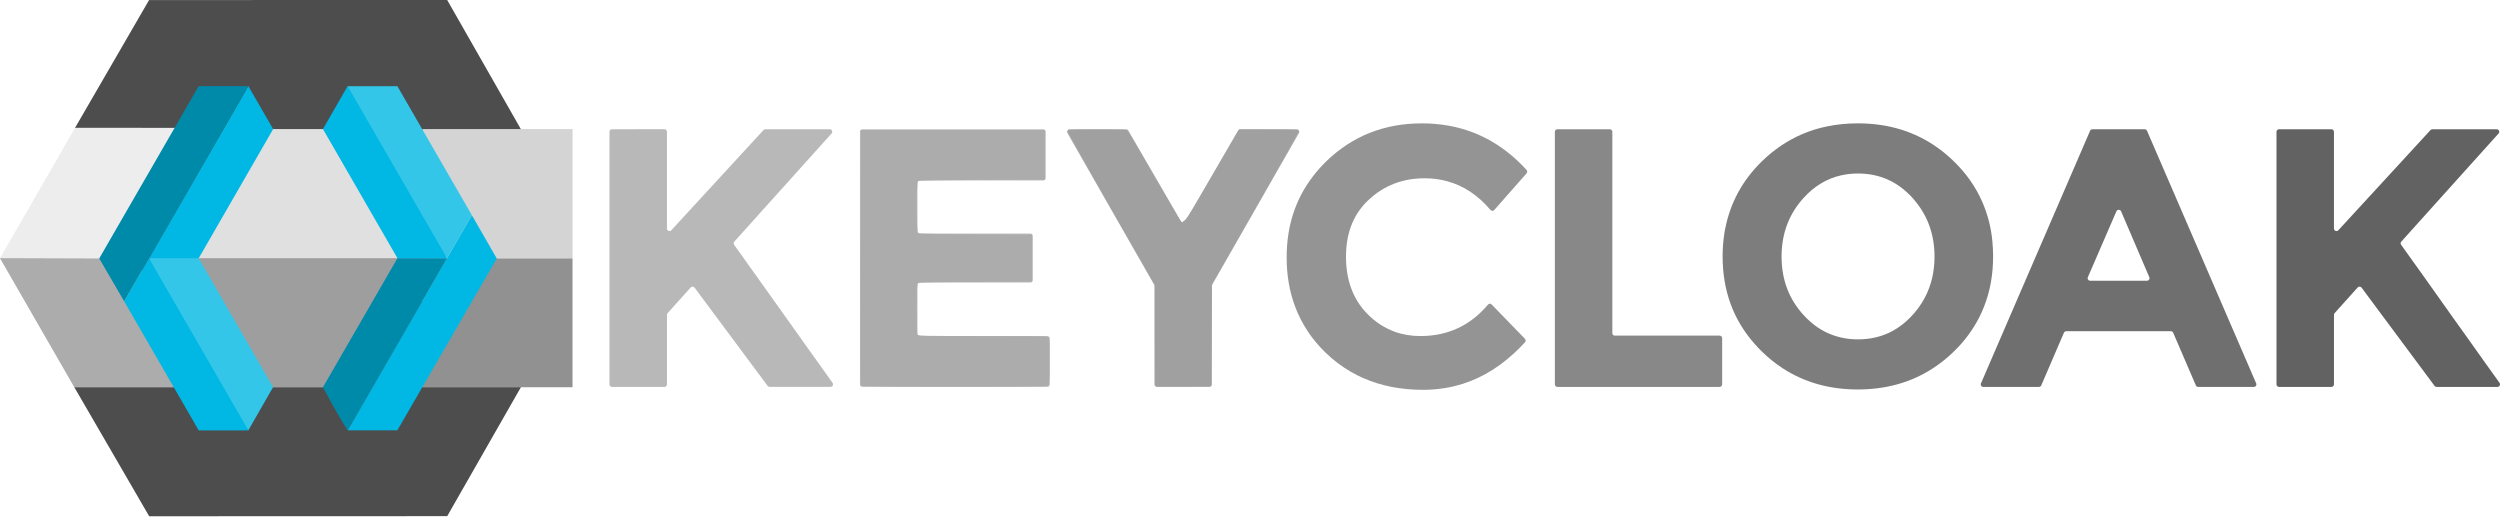
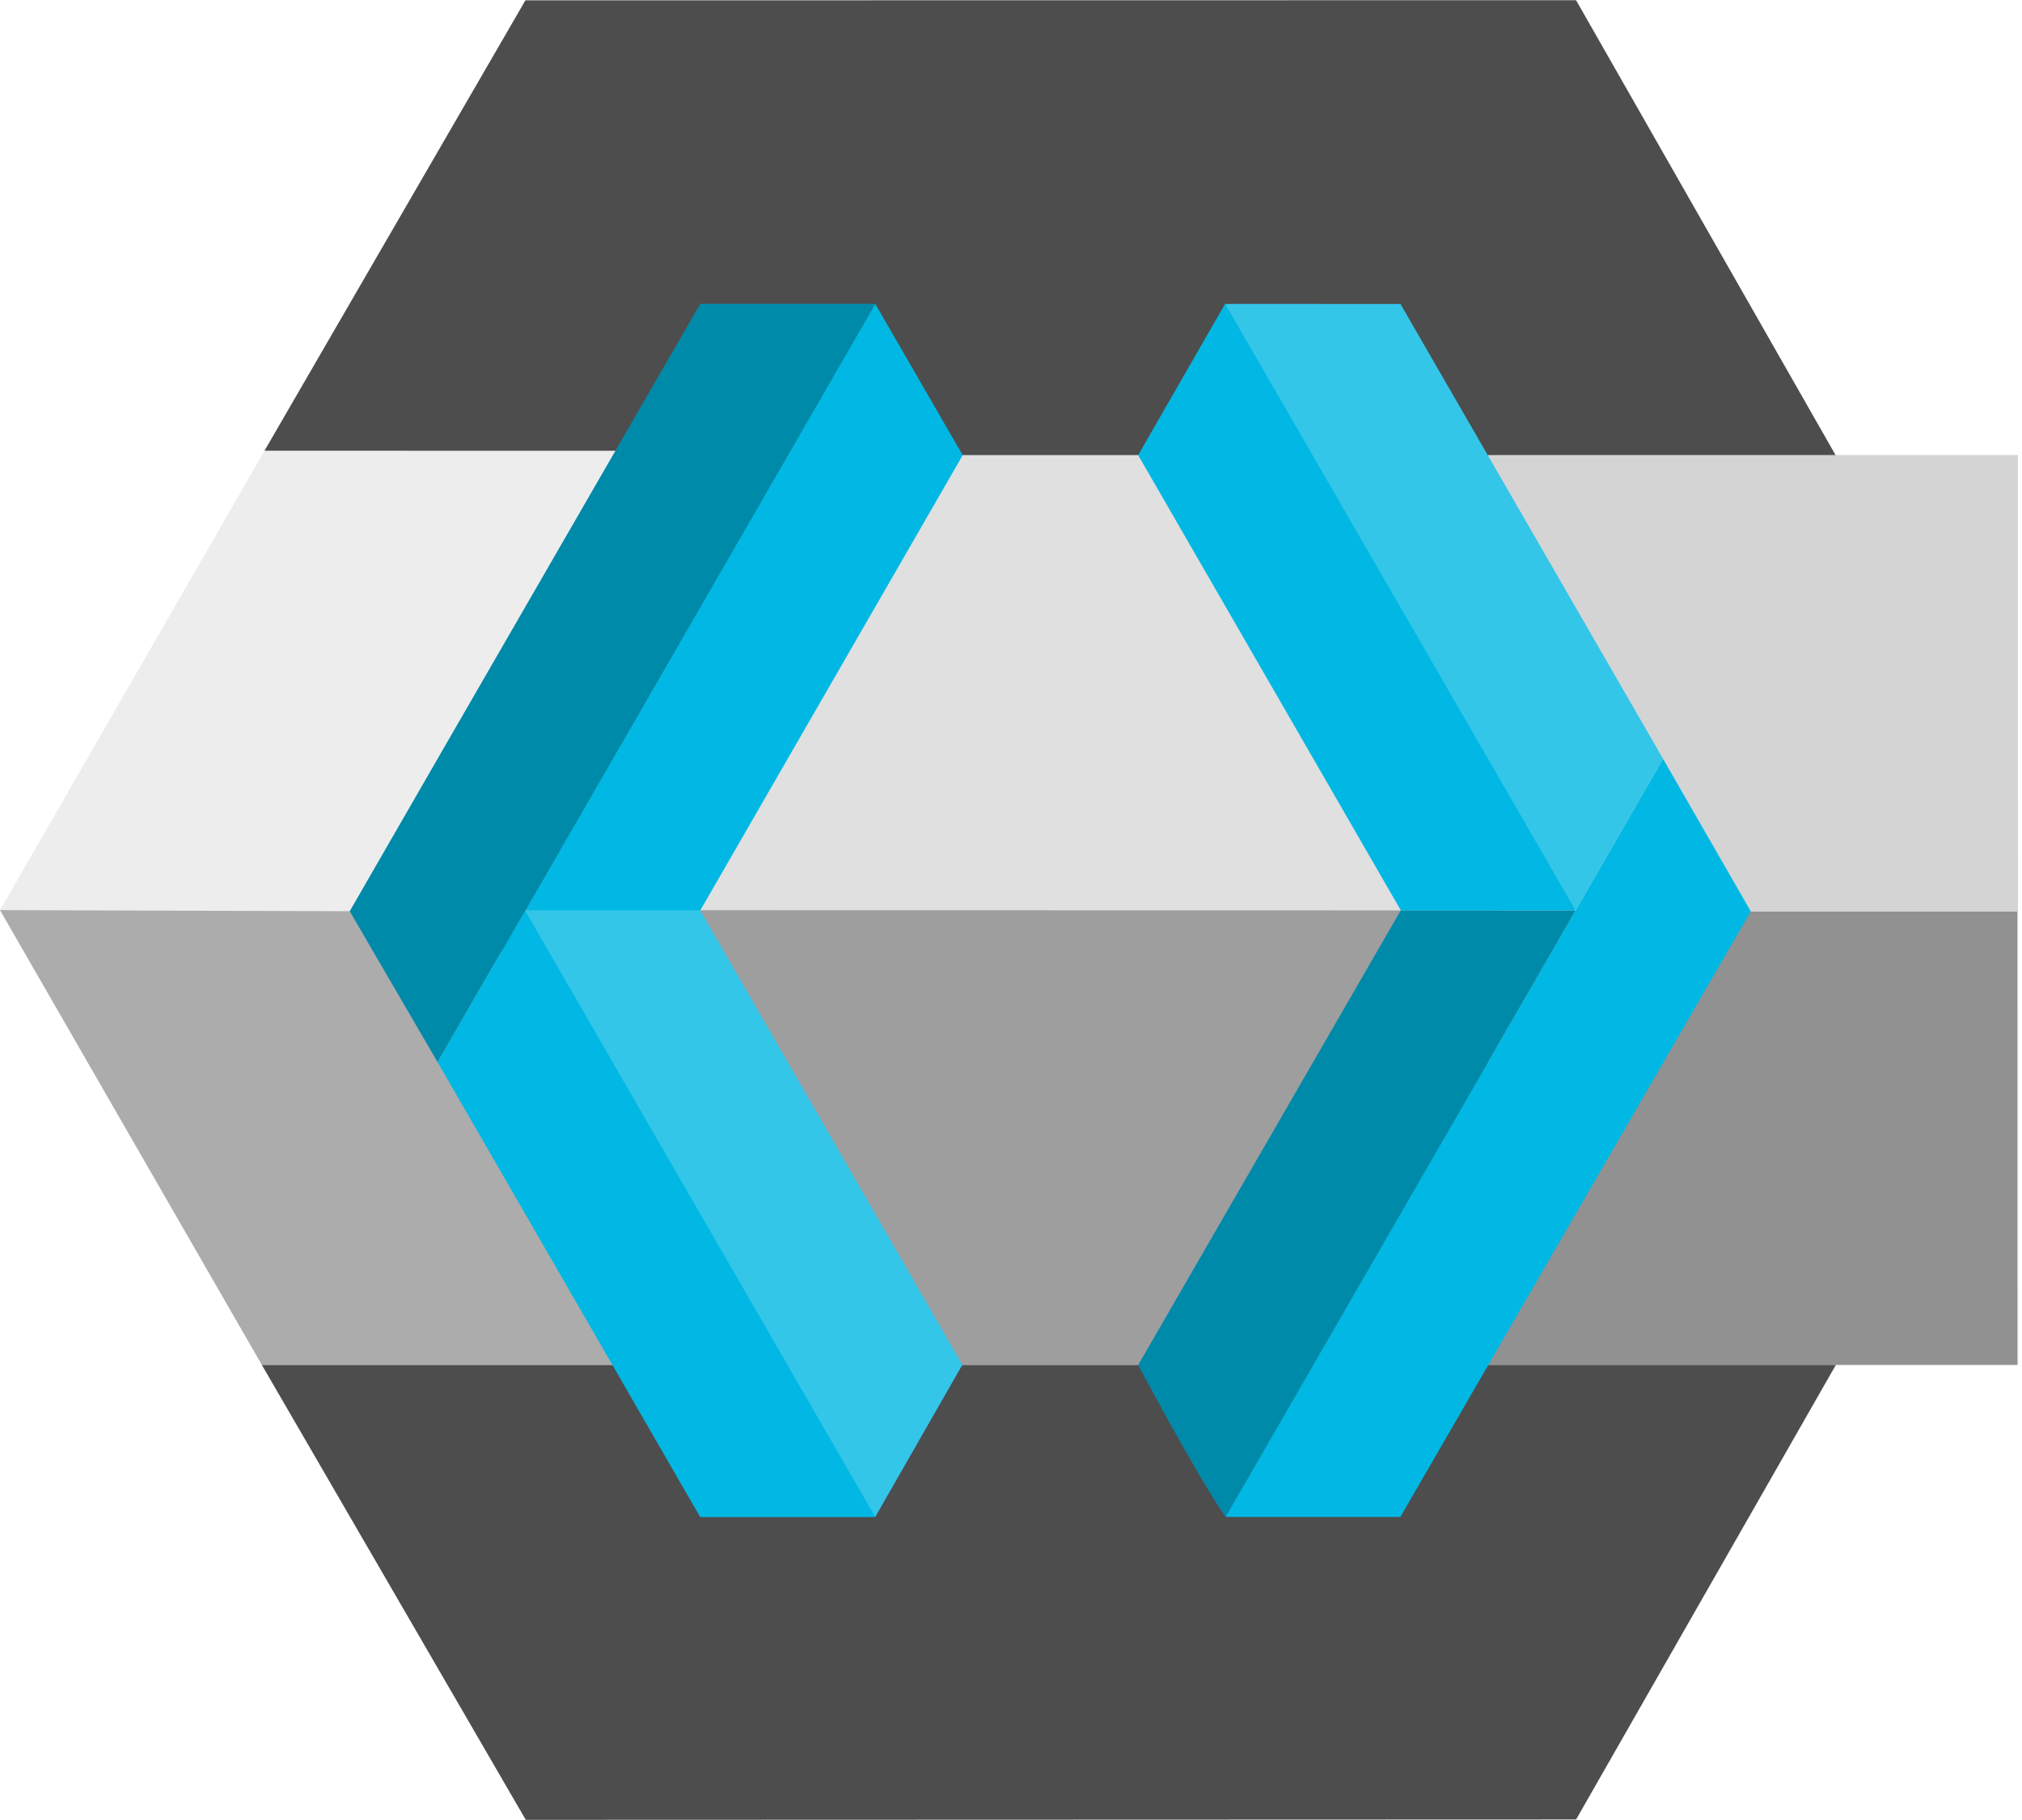
- <svg xmlns="http://www.w3.org/2000/svg" width="729.577" height="150.658" viewBox="0 0 193.036 39.861">
+ <svg xmlns="http://www.w3.org/2000/svg" width="40" height="36" viewBox="0 0 44.3 39.861">
  <path fill="#4d4d4d" d="M5.795 9.869 11.511.003 34.53 0l5.685 9.964.007 19.932-5.691 9.958-23.012.008-5.782-9.965z" />
  <path fill="#ededed" d="M5.738 29.894h10.374l-5.698-10.041 4.634-9.982-9.252-.002L0 19.934" />
  <path fill="#e0e0e0" d="M19.258 29.894h7.583l6.705-9.773-6.588-10.156h-8.92l-5.373 9.814z" />
  <path fill="#acacac" d="m0 19.933 5.738 9.964h10.375l-5.636-9.93z" />
  <path fill="#9e9e9e" d="m12.774 19.935 6.485 9.962h7.582l6.6-9.958z" />
  <path fill="#00b8e3" d="m15.342 19.94-1.957.57-1.878-.571 7.667-13.29 1.918 3.318" />
  <path fill="#33c6e9" d="m21.084 29.894-1.908 3.332-5.093-5.487-2.58-7.797v-.004h3.838" />
  <path fill="#008aaa" d="M11.508 19.939h-.004v.003l-1.917 3.322-1.925-3.307 1.952-3.386 5.728-9.92h3.834" />
  <path fill="#d4d4d4" d="M32.604 29.894h11.612l-.007-19.93H32.604Z" />
  <path fill="#919191" d="M32.604 19.966v9.93h11.591v-9.93z" />
  <path fill="#00b8e3" d="M19.178 33.23h-3.837l-5.754-9.967 1.917-3.32z" />
  <path fill="#008aaa" d="M34.519 19.939 26.85 33.227c-.705-1.036-1.913-3.33-1.913-3.33l5.753-9.96z" />
  <path fill="#00b8e3" d="m30.68 33.227-3.83-.001 7.67-13.288 1.916-3.318 1.922 3.34m-3.839-.021h-3.828l-5.755-9.973 1.905-3.314 4.658 5.922z" />
  <path fill="#33c6e9" d="M36.436 16.618v.003l-1.917 3.318-7.677-13.286 3.841.002z" />
-   <path fill="#626262" d="M175.972 9.98a.193.193 0 0 0-.195.196v19.503c0 .106.086.195.195.195h4.049c.106 0 .195-.09.195-.195V24.31c0-.046.016-.093.05-.13l.181-.204 1.6-1.782a.196.196 0 0 1 .302.016l1.528 2.06 2.735 3.68 1.002 1.347.367.497c.04.05.096.08.159.08h4.7a.2.2 0 0 0 .162-.312l-.973-1.356-1.389-1.954c-.413-.576-.856-1.198-1.333-1.866l-.215-.304-1.76-2.48a1565.7 1565.7 0 0 0-1.934-2.706.19.19 0 0 1 .016-.241l1.551-1.724 3.725-4.14 2.239-2.487a.218.218 0 0 0 .05-.123.195.195 0 0 0-.196-.201h-4.97a.195.195 0 0 0-.143.062l-1.558 1.694-3.324 3.614-2.235 2.428a.194.194 0 0 1-.338-.132v-7.471a.195.195 0 0 0-.195-.195Z" />
-   <path fill="#6f6f6f" d="M161.562 9.98a.198.198 0 0 0-.178.12l-5.213 12.065-.003.003-.007.013-.003.01-.674 1.565-.04.096-.087.195h.001l-.073.166v.003l-2.027 4.693-.298.69a.196.196 0 0 0 .178.275h4.3a.196.196 0 0 0 .175-.112c0-.004.004-.004.004-.007l1.498-3.485.248-.576a.199.199 0 0 1 .182-.12h8.08a.19.19 0 0 1 .178.12l1.664 3.866 1.865-6.618-1.499-3.47-1.339-3.098-2.712-6.273a.191.191 0 0 0-.179-.12h-2.526zm7.905 19.58v.003l.086.192c.03.073.099.12.178.12h4.3a.197.197 0 0 0 .179-.276l-.04-.09-2.838-6.567zm-5.87-13.362c.074 0 .147.04.181.117l.943 2.2.952 2.225.285.664a.194.194 0 0 1-.179.272h-4.389a.194.194 0 0 1-.178-.272l.516-1.19 1.69-3.9a.195.195 0 0 1 .18-.116z" />
-   <path fill="#7d7d7d" d="M143.452 9.524c-.826 0-1.617.076-2.368.235v.004-.004h-.003a9.78 9.78 0 0 0-3.556 1.488 10.59 10.59 0 0 0-1.497 1.224c-1.486 1.453-2.428 3.197-2.815 5.176l-.002.003-.014.076-.005.023-.042.225v-.001l-.003.012v.006l-.01.085v.009a11.29 11.29 0 0 0-.126 1.715c0 2.63.816 4.872 2.45 6.727.175.206.367.404.565.599.506.496 1.043.93 1.608 1.3 1.68 1.098 3.619 1.647 5.818 1.647.245 0 .486-.006.724-.023 2.13-.12 4.001-.784 5.615-1.991a10.44 10.44 0 0 0 1.089-.933l.01-.01a9.983 9.983 0 0 0 1.922-2.583c.148-.288.28-.582.396-.887.46-1.174.688-2.457.688-3.845 0-.374-.016-.742-.05-1.1v-.006a9.841 9.841 0 0 0-.783-3.1c-.5-1.15-1.227-2.191-2.183-3.124-.397-.39-.814-.74-1.25-1.052-1.76-1.263-3.817-1.895-6.178-1.895zm.017 3.873c1.66 0 3.059.625 4.197 1.875.062.067.122.136.175.205 1.022 1.214 1.531 2.66 1.531 4.336 0 1.17-.248 2.223-.744 3.162a6.456 6.456 0 0 1-1.138 1.545 5.658 5.658 0 0 1-1.382 1.048c-.79.423-1.67.635-2.64.635a5.57 5.57 0 0 1-2.56-.592 5.46 5.46 0 0 1-1.12-.77 5.668 5.668 0 0 1-.516-.503c-1.14-1.243-1.71-2.751-1.71-4.524 0-.053 0-.103.003-.156.03-1.707.599-3.168 1.707-4.386.83-.912 1.802-1.495 2.913-1.74a6.03 6.03 0 0 1 1.284-.135z" />
-   <path fill="#888" d="M120.252 9.98a.193.193 0 0 0-.195.196v19.503c0 .106.086.195.195.195h12.528c.11 0 .196-.09.196-.195v-3.57a.195.195 0 0 0-.196-.194h-8.09a.192.192 0 0 1-.194-.191V10.176a.19.19 0 0 0-.113-.176.174.174 0 0 0-.083-.02h-2.242z" />
-   <path fill="#949494" d="M109.792 9.525c-2.923 0-5.394.989-7.415 2.96-.367.36-.7.738-1.002 1.13v.004c-1.352 1.756-2.027 3.84-2.027 6.25 0 1.377.215 2.64.649 3.794l.006-.002-.005.003c.254.695.592 1.336.999 1.948v.003c.003 0 .003.003.003.003a9.828 9.828 0 0 0 1.323 1.58 10.01 10.01 0 0 0 1.984 1.512h.003a9.831 9.831 0 0 0 .953.484h.007l.003.003h.003c1.37.602 2.907.903 4.617.903.503 0 .996-.037 1.475-.106h.01c.308-.043.612-.102.913-.175 1.683-.404 3.225-1.257 4.63-2.557v-.002l.001.002c.281-.258.559-.54.83-.837a.199.199 0 0 0-.007-.27l-2.566-2.643a.19.19 0 0 0-.172-.057.212.212 0 0 0-.116.07c-.685.81-1.465 1.419-2.338 1.822-.867.4-1.826.6-2.874.6-.718 0-1.39-.113-2.011-.341a5.641 5.641 0 0 1-2.057-1.34 5.433 5.433 0 0 1-1.3-2.066h-.007l.007-.001c-.255-.715-.38-1.508-.38-2.385 0-1.723.512-3.118 1.544-4.183.076-.076.152-.153.235-.23 1.184-1.09 2.612-1.636 4.283-1.636.611 0 1.197.076 1.75.229v-.001c1.27.344 2.384 1.085 3.343 2.216.076.09.215.096.29.007l2.498-2.832a.201.201 0 0 0-.003-.264c-1.955-2.147-4.323-3.334-7.1-3.556-.322-.025-.646-.04-.977-.04z" />
-   <path fill="#aaa" d="M82.588 9.98a.195.195 0 0 0-.17.29l1.892 3.309 3.423 5.983 1.38 2.41a.2.2 0 0 1 .026.097v7.61c0 .106.086.195.195.195h4.049c.109 0 .194-.09.194-.195v-7.61c0-.033.01-.066.027-.096l.976-1.706 3.704-6.476.757-1.32.503-.88h-.007l.007-.003.754-1.316a.194.194 0 0 0-.168-.29h-4.363a.196.196 0 0 0-.168.095l-3.953 6.803-.003.003v.003l-.212.156-.159.122a.203.203 0 0 1-.082-.076l-.067-.112-.099-.17-3.905-6.73a.196.196 0 0 0-.169-.095zm15.537 2.04v.002l-.004.002z" />
-   <path fill="#bcbcbc" d="M66.598 9.98a.193.193 0 0 0-.196.196v19.503c0 .106.086.195.195.195h14.264c.11 0 .196-.09.196-.195v-3.54a.196.196 0 0 0-.196-.194h-9.825a.195.195 0 0 1-.196-.195v-3.737c0-.106.09-.196.196-.196h8.519a.195.195 0 0 0 .195-.194v-3.394c0-.11-.09-.195-.195-.195h-8.52a.196.196 0 0 1-.195-.195V14.13c0-.11.09-.195.196-.195h9.515a.195.195 0 0 0 .195-.195v-3.565a.195.195 0 0 0-.195-.195h-7.829z" />
-   <path fill="#b8b8b8" d="M47.256 9.98a.193.193 0 0 0-.195.196v19.503c0 .106.086.195.195.195h4.048c.11 0 .196-.09.196-.195V24.31c0-.046.016-.093.05-.13l.842-.942.94-1.044a.196.196 0 0 1 .3.016l2.808 3.777.002.002 2.016 2.713.81 1.09a.19.19 0 0 0 .156.08h4.703a.197.197 0 0 0 .158-.31l-.171-.241a693.927 693.927 0 0 1-1.846-2.587c-.566-.79-1.194-1.673-1.888-2.652l-.07-.1v.002-.002a1569.226 1569.226 0 0 0-3.628-5.086.195.195 0 0 1 .017-.241l1.772-1.968h-.006l.006-.001v-.003l1.459-1.62 1.402-1.558 2.88-3.202a.194.194 0 0 0-.145-.324H59.1a.196.196 0 0 0-.146.063l-3.079 3.345-4.038 4.39a.194.194 0 0 1-.338-.132V10.17a.193.193 0 0 0-.195-.192h-2.11zm.091 9.823v.01h-.001zm12.27 8.34v.002h-.001z" />
-   <path fill="#a0a0a0" d="M89.222 29.806c-.024-.025-.045-1.79-.045-3.92V22.01l-3.38-5.904c-1.996-3.487-3.364-5.945-3.342-6.003.032-.084.357-.098 2.278-.098 2.052 0 2.25.01 2.342.115.055.064.986 1.649 2.069 3.523 1.082 1.873 2.003 3.443 2.045 3.488.194.21.46-.181 2.48-3.662l2.01-3.465h2.275c1.894 0 2.28.016 2.31.094.02.05-1.477 2.737-3.326 5.969l-3.362 5.876-.066 7.872-2.121.018c-1.167.01-2.142-.003-2.167-.028z" />
-   <path fill="#acacac" d="M66.456 29.767c-.017-.045-.023-4.503-.014-9.905l.017-9.823h14.22v3.837l-4.855.017c-3.453.012-4.88.038-4.944.09-.13.109-.13 3.91 0 4.018.063.052 1.362.079 4.448.09l4.36.018v3.638l-4.36.017c-3.086.012-4.385.039-4.448.09-.07.06-.089.465-.089 1.98 0 1.047.018 1.95.04 2.009.036.094.538.104 4.999.104 3.29 0 5 .023 5.086.069.122.065.128.156.128 1.872 0 1.314-.022 1.825-.08 1.883-.118.118-14.463.115-14.508-.003z" />
</svg>
